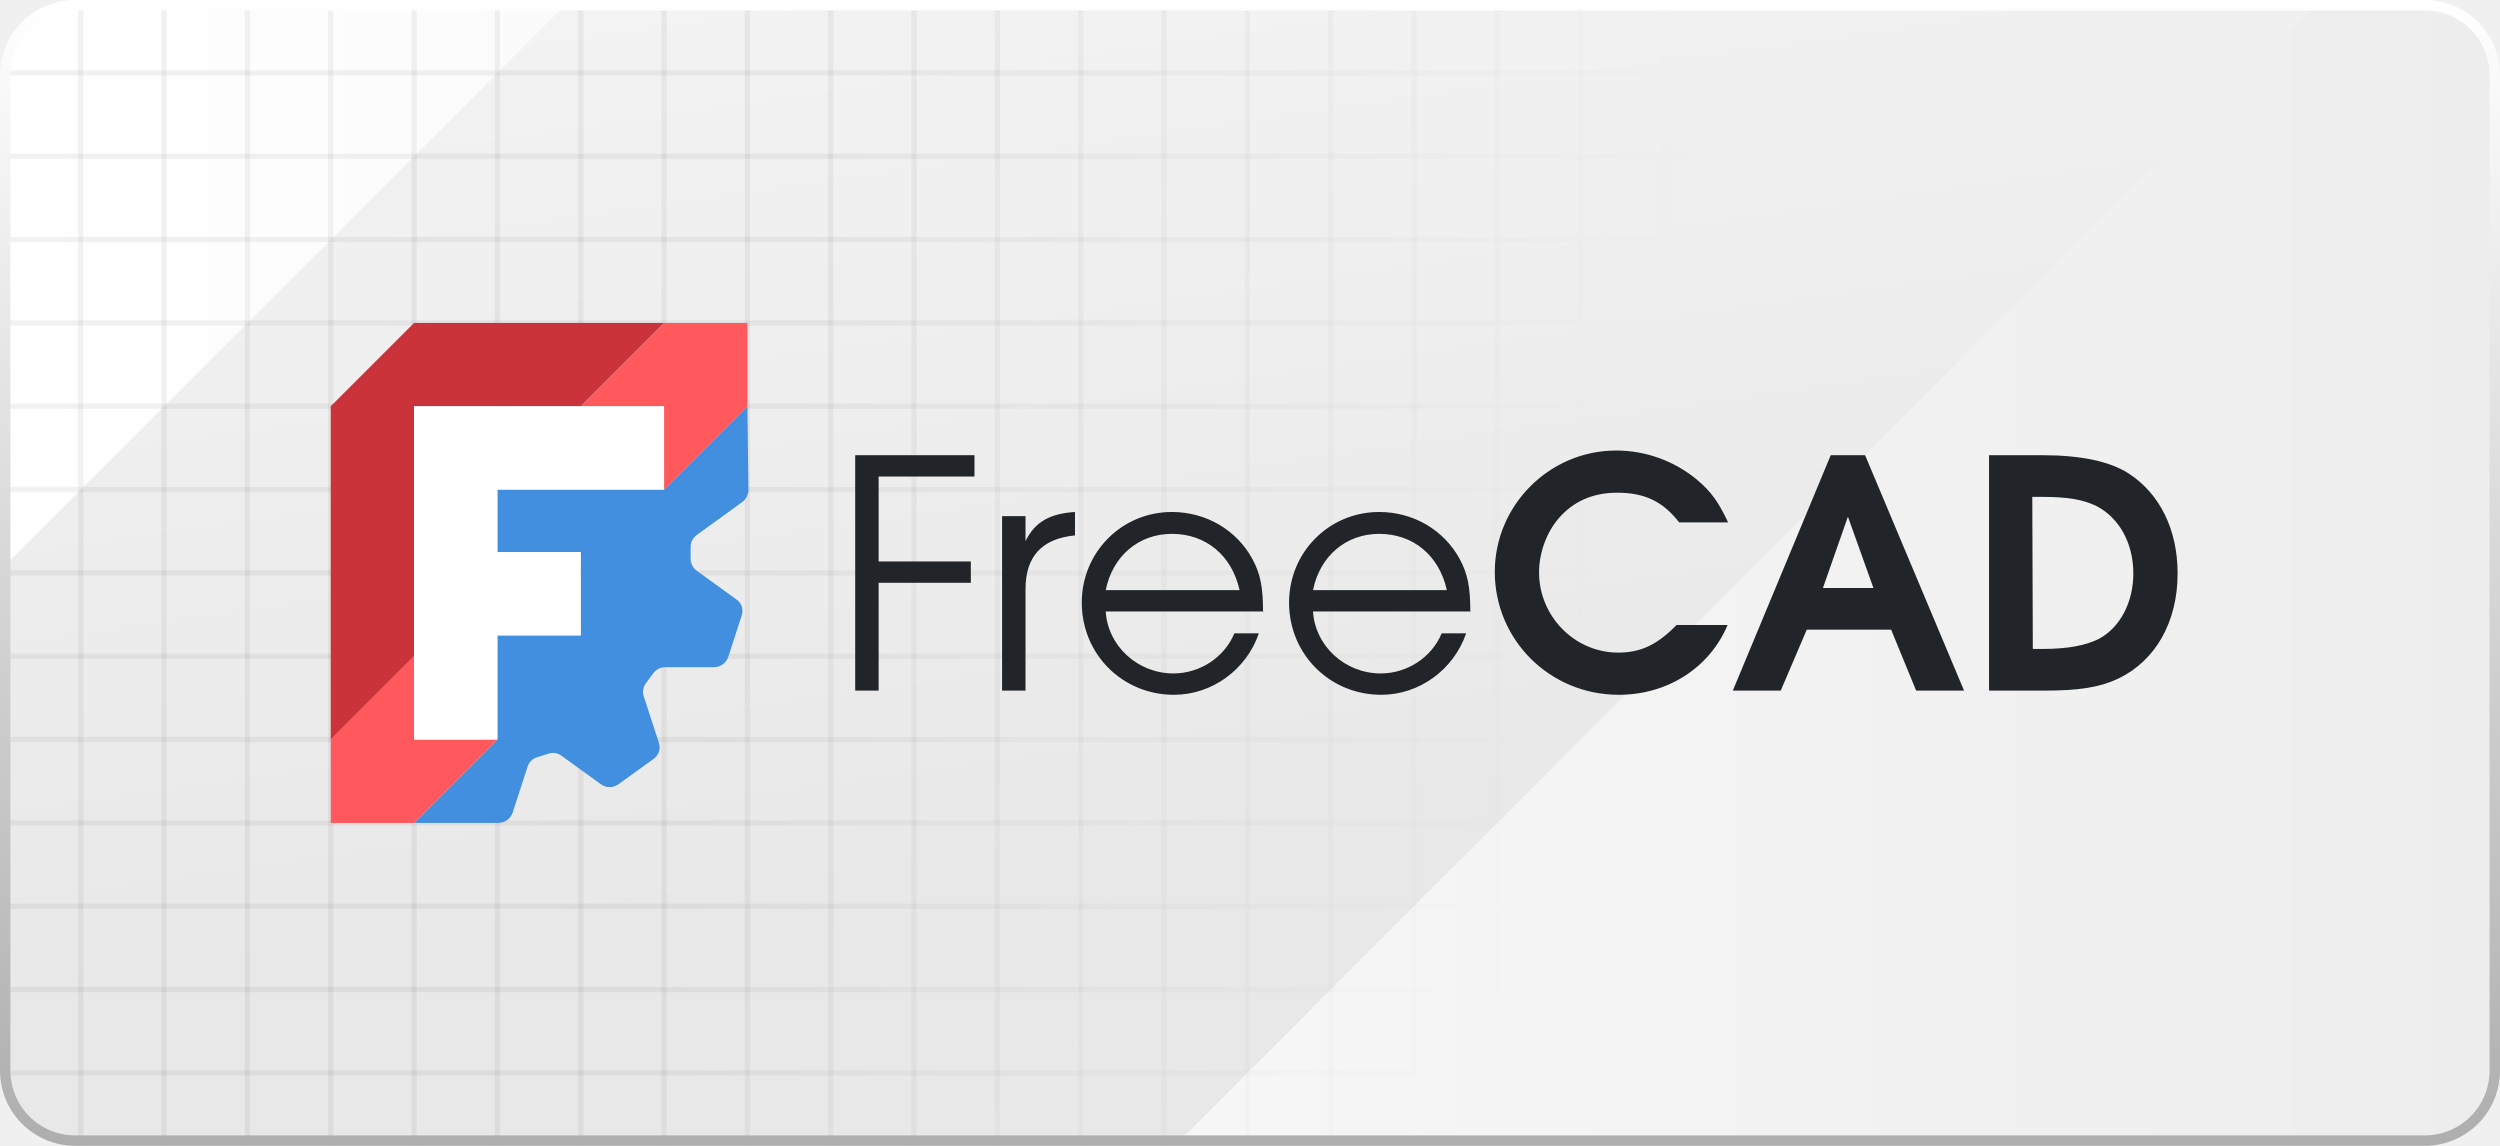
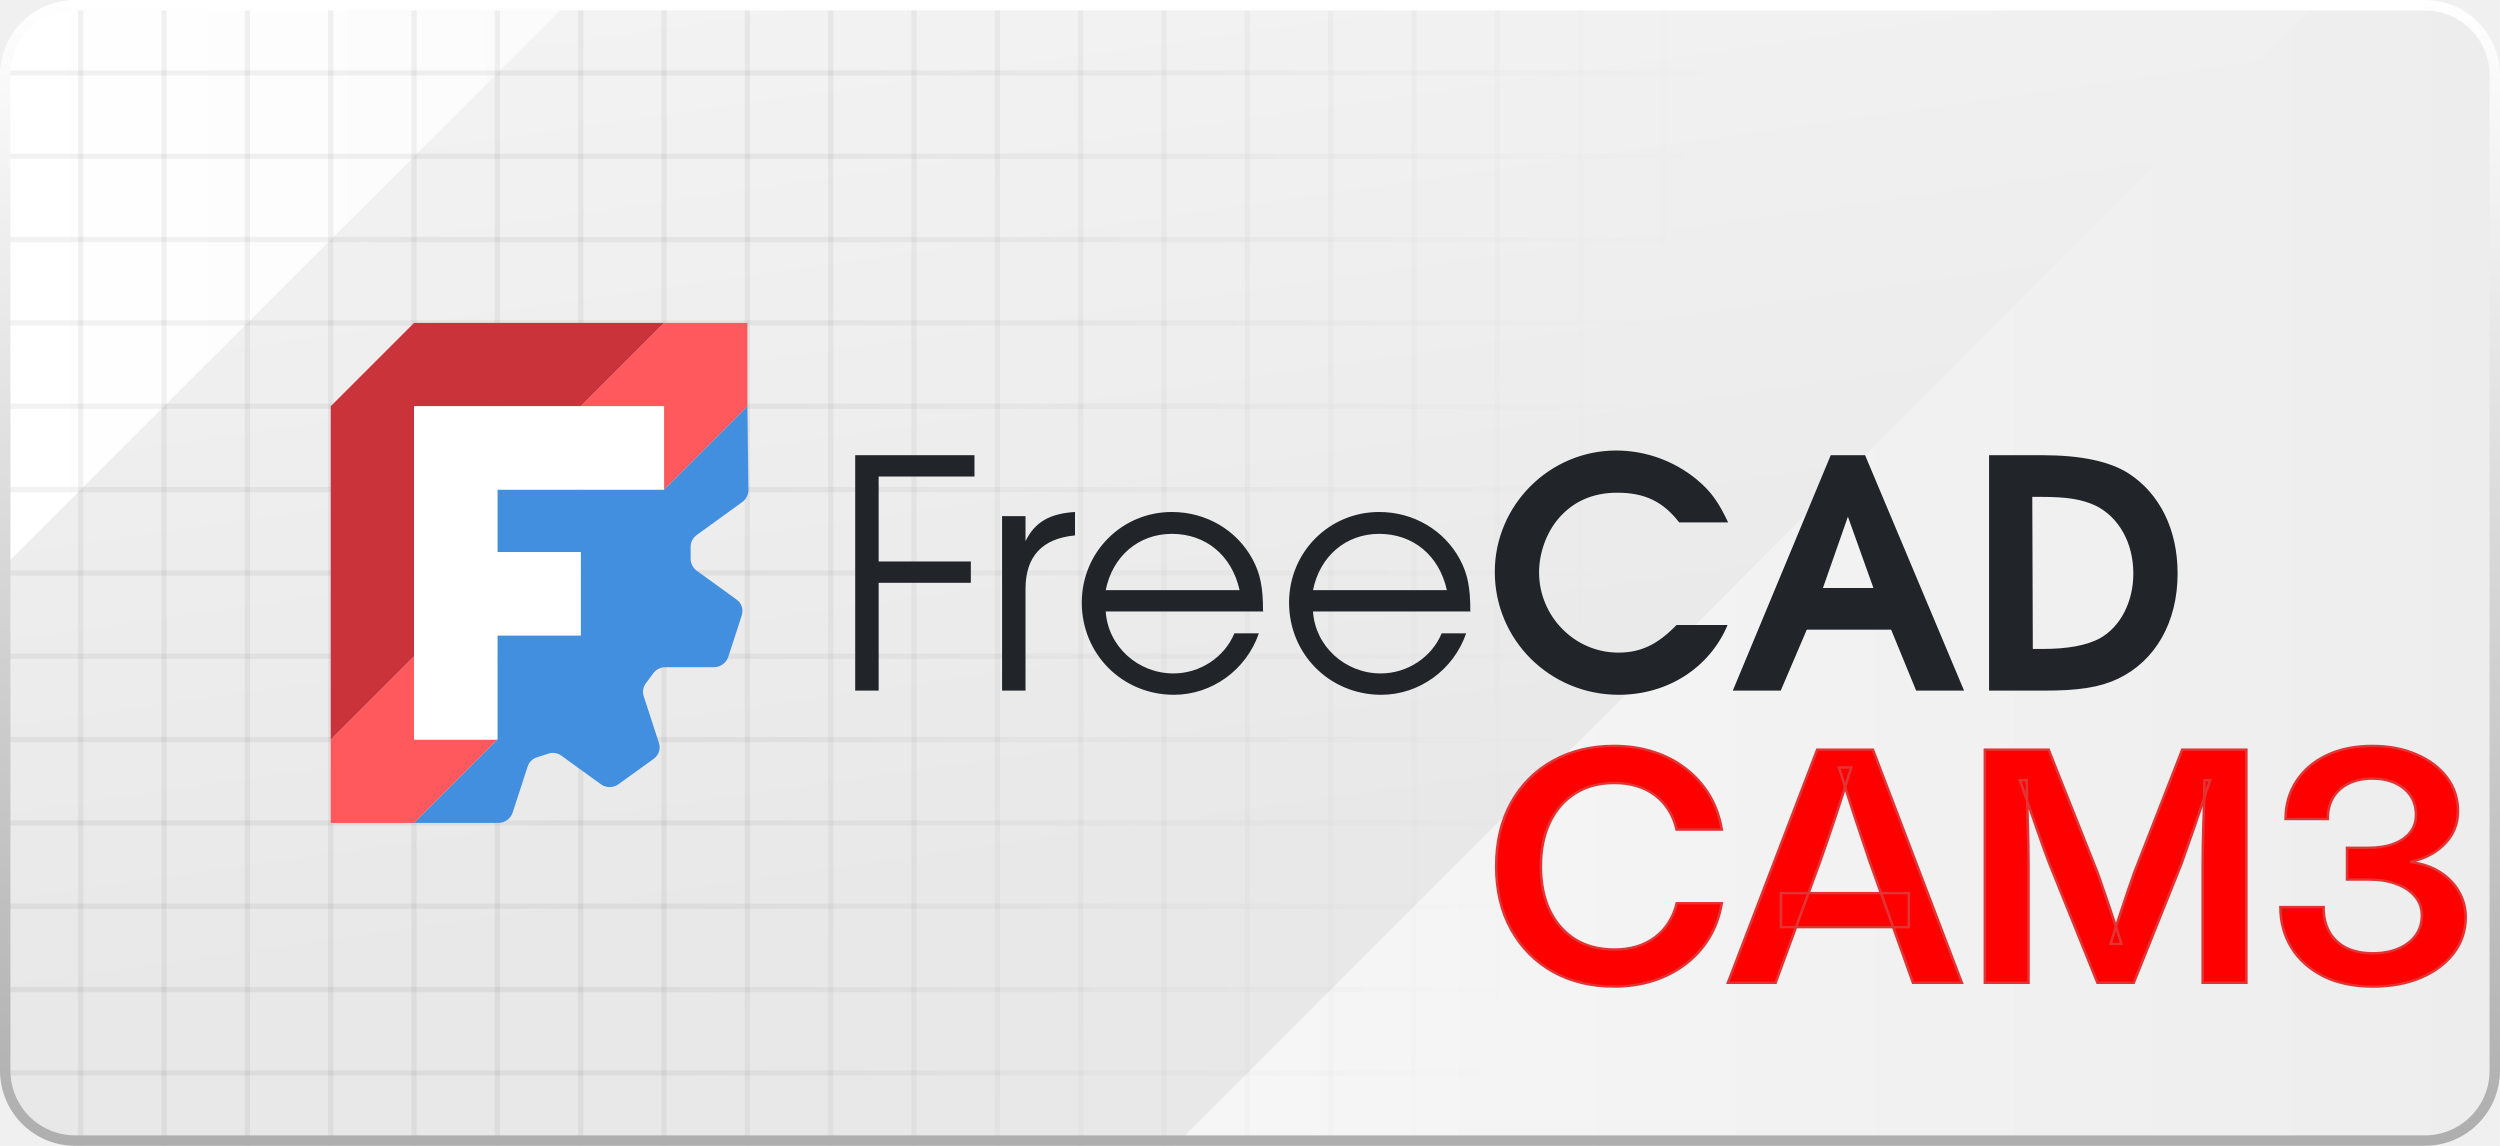
<svg xmlns="http://www.w3.org/2000/svg" version="1.1" viewBox="0 0 480 220" id="freecadsplash">
  <defs id="defs8">
    <style id="style1">
      .card { fill: url(#gradient-card); }
      .card-start { stop-color: #fff; }
      .card-end { stop-color: #ededed; }
      .diagonal { fill: url(#gradient-diagonal); }
      .diagonal-start { stop-color: #e8e8e8; }
      .diagonal-end { stop-color: #f8f8f8; }
      .grid { fill: url(#gradient-grid); }
      .border { fill: none; stroke: url(#gradient-border); stroke-linecap: round; stroke-linejoin: round; stroke-width: 2; }
      .border-start { stop-color: #fff; }
      .border-end { stop-color: #aeaeae; }
      .logo-wordmark { fill: #212529; }
      .icon-dark-red { fill: #cb333b; fill-rule: evenodd; }
      .icon-light-red { fill: #ff585d; fill-rule: evenodd; }
      .icon-blue { fill: #418fde; fill-rule: evenodd; }
      .icon-cutout { fill: #fff; fill-rule: evenodd; }
    </style>
    <linearGradient id="gradient-card" x1="13.5" y1="230.5" x2="493.5" y2="230.5" gradientTransform="translate(-13.5,-10.5)" gradientUnits="userSpaceOnUse">
      <stop class="card-start" offset="0" id="stop1" />
      <stop class="card-end" offset="1" id="stop2" />
    </linearGradient>
    <linearGradient id="gradient-diagonal" x1="292.5" y1="168.5" y2="-91.5" x2="255.5" gradientTransform="translate(-13.5,-10.5)" gradientUnits="userSpaceOnUse">
      <stop class="diagonal-start" offset="0" id="stop3" />
      <stop class="diagonal-end" offset="1" id="stop4" />
    </linearGradient>
    <linearGradient id="gradient-grid" x1="164" y1="158.5" x2="323" y2="193.5" gradientUnits="userSpaceOnUse">
      <stop stop-opacity="0.1" offset="0" id="stop5" />
      <stop stop-opacity="0" offset="1" id="stop6" />
    </linearGradient>
    <clipPath id="clip-path-grid">
      <path d="m51-15.5c-8.3 0-15 6.7-15 15v190c0 8.3 6.7 15 15 15h450c8.3 0 15-6.7 15-15v-190c0-8.3-6.7-15-15-15z" id="path6" />
    </clipPath>
    <linearGradient id="gradient-border" x1="13.5" y1="10.5" x2="13.5" y2="230.5" gradientTransform="translate(-13.5,-10.5)" gradientUnits="userSpaceOnUse">
      <stop class="border-start" offset="0" id="stop7" />
      <stop class="border-end" offset="1" id="stop8" />
    </linearGradient>
  </defs>
  <path id="card" class="card" d="M 15,0 C 6.7,0 0,6.7 0,15 v 190 c 0,8.9 7.4,15 15,15 h 450 C 472.6,220 480,213.9 480,205 V 15 C 480,6.7 473.3,0 465,0 Z" />
  <path id="diagonal" class="diagonal" d="M 0,109.5 V 205 c 0,8.3 6.7,15 15,15 H 225.5 L 445.5,0 h -336 z" />
  <g id="grid" class="grid" opacity="0.2" transform="translate(-36,15.5)" clip-path="url(#clip-path-grid)" style="opacity:0.5">
    <path id="grid-horizontal" d="m 36,-2 v 1 h 480 v -1 z m 0,16 v 1 h 480 v -1 z m 0,16 v 1 h 480 v -1 z m 0,16 v 1 h 480 v -1 z m 0,16 v 1 h 480 v -1 z m 0,16 v 1 h 480 v -1 z m 0,16 v 1 h 480 v -1 z m 0,16 v 1 h 480 v -1 z m 0,16 v 1 h 480 v -1 z m 0,16 v 1 h 480 v -1 z m 0,16 v 1 h 480 v -1 z m 0,16 v 1 h 480 v -1 z m 0,16 v 1 h 480 v -1 z" />
    <path id="grid-vertical" d="m 51,-15.5 v 220 h 1 v -220 z m 16,0 v 220 h 1 v -220 z m 16,0 v 220 h 1 v -220 z m 16,0 v 220 h 1 v -220 z m 16,0 v 220 h 1 v -220 z m 16,0 v 220 h 1 v -220 z m 16,0 v 220 h 1 v -220 z m 16,0 v 220 h 1 v -220 z m 16,0 v 220 h 1 v -220 z m 16,0 v 220 h 1 v -220 z m 16,0 v 220 h 1 v -220 z m 16,0 v 220 h 1 v -220 z m 16,0 v 220 h 1 v -220 z m 16,0 v 220 h 1 v -220 z m 16,0 v 220 h 1 v -220 z m 16,0 v 220 h 1 v -220 z m 16,0 v 220 h 1 v -220 z m 16,0 v 220 h 1 v -220 z m 16,0 v 220 h 1 v -220 z m 16,0 v 220 h 1 v -220 z m 16,0 v 220 h 1 v -220 z m 16,0 v 220 h 1 v -220 z m 16,0 v 220 h 1 v -220 z m 16,0 v 220 h 1 v -220 z m 16,0 v 220 h 1 v -220 z m 16,0 v 220 h 1 v -220 z m 16,0 v 220 h 1 v -220 z m 16,0 v 220 h 1 v -220 z m 16,0 v 220 h 1 v -220 z" />
  </g>
  <path id="logo-wordmark" class="logo-wordmark" d="M 164.2,132.6 V 87.4 h 22.9 v 4.1 h -18.4 v 16.3 h 17.7 v 4.1 h -17.7 v 20.7 z m 28.2,0 V 99.1 h 4.5 v 4.8 c 1.8,-3.7 4.7,-5.3 9.5,-5.6 v 4.5 c -6.3,0.6 -9.5,4 -9.5,10.3 v 19.5 z m 50.2,-15.2 H 212.3 c 0.4,6.6 6.1,11.9 13,11.9 5.1,0 9.8,-3.1 11.7,-7.7 h 4.7 c -2.4,7 -9,11.8 -16.3,11.8 -9.9,0 -17.7,-7.8 -17.7,-17.7 0,-9.7 7.7,-17.4 17.3,-17.4 6.6,0 12.5,3.5 15.5,9.1 1.5,2.8 2,5.4 2,9.9 z m -30.2,-4.1 h 25.6 c -1.5,-6.7 -6.5,-10.8 -13,-10.8 -6.4,0 -11.4,4.3 -12.7,10.8 z m 70,4.1 h -30.3 c 0.4,6.6 6.1,11.9 13,11.9 5.1,0 9.8,-3.1 11.7,-7.7 h 4.7 c -2.4,7 -9,11.8 -16.3,11.8 -9.9,0 -17.7,-7.8 -17.7,-17.7 0,-9.7 7.7,-17.4 17.3,-17.4 6.6,0 12.5,3.5 15.5,9.1 1.5,2.8 2,5.4 2,9.9 z m -30.2,-4.1 h 25.6 c -1.5,-6.7 -6.5,-10.8 -13,-10.8 -6.4,0 -11.4,4.3 -12.7,10.8 z m 69.6,6.7 h 9.9 c -3.5,8.3 -11.6,13.4 -20.9,13.4 -13.2,0 -23.8,-10.5 -23.8,-23.6 0,-12.8 10.5,-23.3 23.3,-23.3 5.7,0 11.1,2 15.4,5.5 2.9,2.4 4.3,4.5 6.1,8.3 h -9.4 c -3.1,-4 -6.6,-5.7 -11.9,-5.7 -4.7,0 -8.5,1.7 -11.3,5 -2.3,2.7 -3.7,6.6 -3.7,10.3 0,8.4 6.8,15.4 15.2,15.4 4.3,0 7.5,-1.5 11.2,-5.3 z M 332.7,132.6 351.5,87.4 h 6.6 l 19,45.2 h -9.2 l -4.8,-11.7 H 346.9 L 341.9,132.6 Z m 17.3,-19.7 h 9.7 L 354.8,99.2 Z M 381.9,132.6 V 87.4 h 10.3 c 7.4,0 12.9,1.2 16.5,3.5 6,3.9 9.4,10.8 9.4,19.2 0,9.4 -4.3,16.8 -11.4,20.2 -3.6,1.7 -7.6,2.3 -14.3,2.3 z m 8.4,-8 h 1.8 c 5,0 8.5,-0.7 11,-2 4,-2.2 6.5,-7 6.5,-12.5 0,-5.9 -2.8,-10.8 -7.2,-13 -2.6,-1.2 -5.3,-1.7 -10.5,-1.7 h -1.7 z" />
  <path id="icon-blue" class="icon-blue" d="m 143.5,78 -16,16 h -32 v 12 h 16 v 16 h -16 v 20 l -16,16 h 16.2 c 1.2,0 2.3,-0.8 2.7,-1.9 l 2.9,-8.9 c 0.3,-0.9 0.9,-1.5 1.8,-1.8 l 2.2,-0.7 c 0.9,-0.3 1.8,-0.1 2.5,0.4 l 7.6,5.5 c 1,0.7 2.3,0.7 3.3,0 l 6.8,-4.9 c 1,-0.7 1.4,-2 1,-3.1 l -2.9,-8.9 c -0.3,-0.9 -0.1,-1.8 0.4,-2.5 l 1.4,-1.9 c 0.5,-0.7 1.4,-1.2 2.3,-1.2 l 9.4,0 c 1.2,0 2.3,-0.8 2.7,-1.9 l 2.6,-8 c 0.4,-1.2 0,-2.4 -1,-3.1 l -7.6,-5.5 c -0.7,-0.5 -1.2,-1.4 -1.2,-2.3 v -2.3 c 0,-0.9 0.4,-1.7 1.2,-2.3 l 8.7,-6.3 c 0.7,-0.5 1.2,-1.4 1.2,-2.3 z" />
  <path id="icon-light-red" class="icon-light-red" d="m 127.5,62 -16,16 h 16 v 16 l 16,-16 V 62 Z m -48,64 -16,16 v 16 h 16 l 16,-16 h -16 z" />
  <path id="icon-dark-red" class="icon-dark-red" d="m 79.5,62 -16,16 v 64 l 16,-16 V 78 h 32 l 16,-16 z" />
  <path id="icon-cutout" class="icon-cutout" d="m 79.5,142 h 16 v -20 h 16 v -16 h -16 V 94 h 32 V 78 h -48 z" />
  <path id="border" class="border" d="M 14.5,1 C 7,1 1,7 1,14.5 v 191 c 0,7.5 6,13.5 13.5,13.5 h 451 c 7.5,0 13.5,-6 13.5,-13.5 V 14.5 C 479,7 473,1 465.5,1 Z" />
+   <path d="m 299.24,196.167 q -6.379,0 -11.326,-2.956 -4.916,-2.956 -7.717,-8.339 -2.8,-5.383 -2.8,-12.602 0,-7.281 2.769,-12.664 2.8,-5.383 7.748,-8.339 4.947,-2.956 11.326,-2.956 3.921,0 7.312,1.182 3.392,1.151 6.005,3.361 2.645,2.178 4.356,5.227 1.711,3.049 2.303,6.877 h -8.37 q -0.467,-2.209 -1.494,-3.921 -1.027,-1.742 -2.52,-2.925 -1.494,-1.214 -3.392,-1.805 -1.898,-0.622 -4.138,-0.622 -4.232,0 -7.281,2.085 -3.049,2.054 -4.699,5.788 -1.649,3.703 -1.649,8.712 0,4.979 1.618,8.681 1.649,3.703 4.698,5.788 3.08,2.054 7.312,2.054 2.24,0 4.107,-0.591 1.898,-0.622 3.392,-1.805 1.494,-1.182 2.52,-2.894 1.058,-1.711 1.556,-3.921 h 8.339 q -0.591,3.796 -2.303,6.845 -1.711,3.049 -4.356,5.227 -2.645,2.178 -6.036,3.361 -3.361,1.151 -7.281,1.151 z m 21.115,-0.747 16.554,-46.363 h 10.33 l 16.491,46.363 h -9.055 l -8.121,-24.364 q -1.214,-3.858 -2.551,-8.183 -1.338,-4.356 -3.049,-10.268 h 2.271 q -1.711,5.912 -3.08,10.268 -1.338,4.325 -2.614,8.183 l -8.339,24.364 z m 9.833,-11.077 v -6.752 h 23.71 v 6.752 z m 37.806,11.077 v -46.363 h 11.824 l 9.024,24.364 q 0.467,1.338 1.058,3.236 0.622,1.898 1.276,3.983 0.653,2.085 1.214,3.952 0.591,1.867 0.933,3.112 h -2.023 q 0.342,-1.245 0.902,-3.112 0.56,-1.867 1.214,-3.952 0.653,-2.085 1.245,-3.983 0.622,-1.898 1.058,-3.236 l 8.868,-24.364 h 11.886 v 46.363 h -8.09 v -23.648 q 0,-1.525 0.031,-3.516 0.031,-2.023 0.093,-4.232 0.093,-2.24 0.124,-4.512 0.062,-2.303 0.093,-4.387 h 1.027 q -0.747,2.365 -1.494,4.792 -0.747,2.396 -1.462,4.636 -0.716,2.209 -1.338,4.076 -0.591,1.836 -1.027,3.143 l -8.837,23.648 h -6.721 l -8.899,-23.648 q -0.436,-1.307 -1.089,-3.143 -0.622,-1.867 -1.338,-4.076 -0.716,-2.24 -1.494,-4.636 -0.778,-2.427 -1.556,-4.792 h 1.245 q 0.062,2.085 0.093,4.387 0.062,2.271 0.124,4.512 0.062,2.209 0.093,4.232 0.031,1.991 0.031,3.516 v 23.648 z m 72.002,0.747 q -5.445,0 -9.304,-2.085 -3.827,-2.116 -5.881,-5.694 -2.023,-3.578 -2.023,-8.028 h 7.997 q 0,2.894 1.089,4.947 1.089,2.054 3.112,3.143 2.054,1.089 4.916,1.089 2.707,0 4.761,-0.933 2.054,-0.933 3.205,-2.614 1.151,-1.711 1.151,-3.983 0,-2.147 -1.245,-3.734 -1.245,-1.618 -3.454,-2.489 -2.209,-0.902 -5.196,-0.902 h -3.983 v -6.317 h 3.983 q 2.676,0 4.636,-0.778 1.991,-0.809 3.08,-2.271 1.089,-1.494 1.089,-3.485 0,-2.209 -1.027,-3.827 -1.027,-1.618 -2.832,-2.489 -1.805,-0.902 -4.263,-0.902 -2.52,0 -4.387,0.996 -1.836,0.965 -2.863,2.769 -0.996,1.774 -0.996,4.263 h -7.81 q 0,-4.232 1.991,-7.499 1.991,-3.298 5.601,-5.165 3.641,-1.867 8.495,-1.867 4.574,0 8.152,1.68 3.609,1.649 5.663,4.574 2.054,2.925 2.054,6.721 0,3.765 -2.396,6.441 -2.365,2.676 -6.285,3.609 v 0.093 q 3.143,0.436 5.383,1.991 2.271,1.556 3.485,3.889 1.245,2.303 1.245,5.041 0,4.014 -2.209,7.157 -2.209,3.112 -6.068,4.885 -3.858,1.774 -8.868,1.774 z" id="text1" style="font-size:63.725px;line-height:1.2;font-family:'Adwaita Sans';-inkscape-font-specification:'Adwaita Sans, @opsz=32,wght=600';font-variation-settings:'opsz' 32, 'wght' 600;letter-spacing:0px;fill:#ff0000;stroke:#e23434;stroke-width:0.478;stroke-miterlimit:4.6;paint-order:markers fill stroke" transform="scale(1.035598,0.9656255)" aria-label="CAM3" />
</svg>
